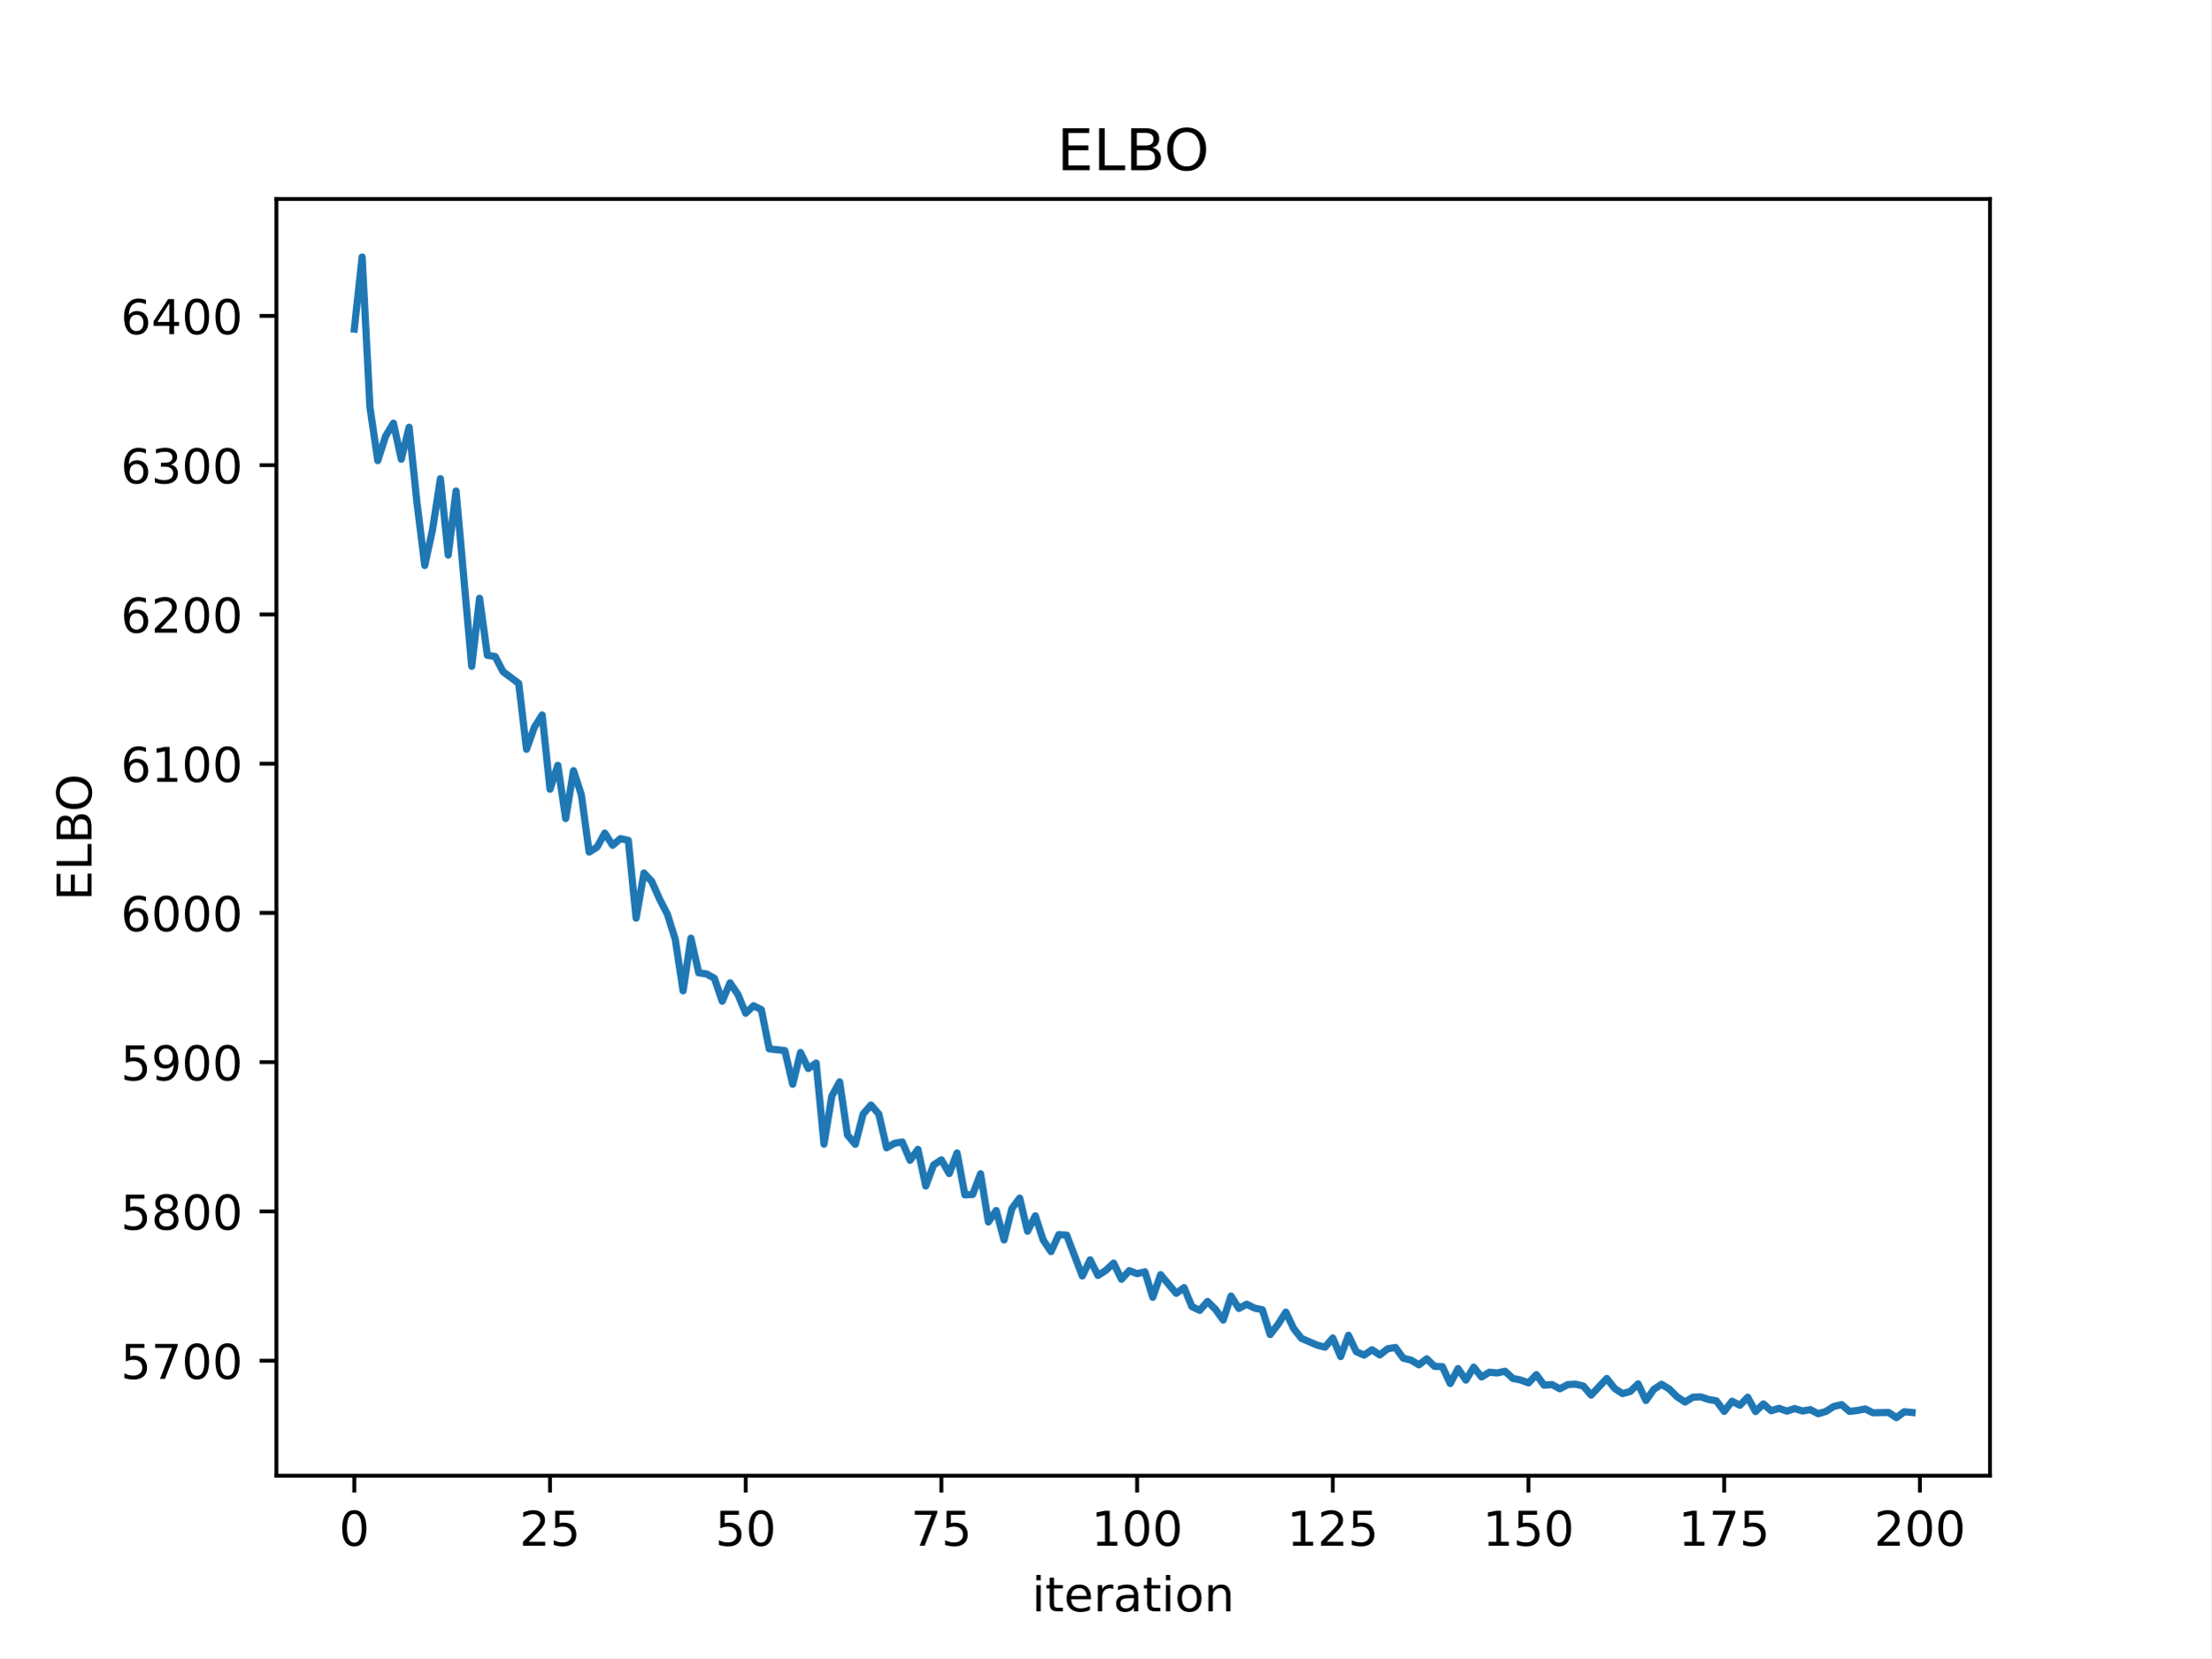
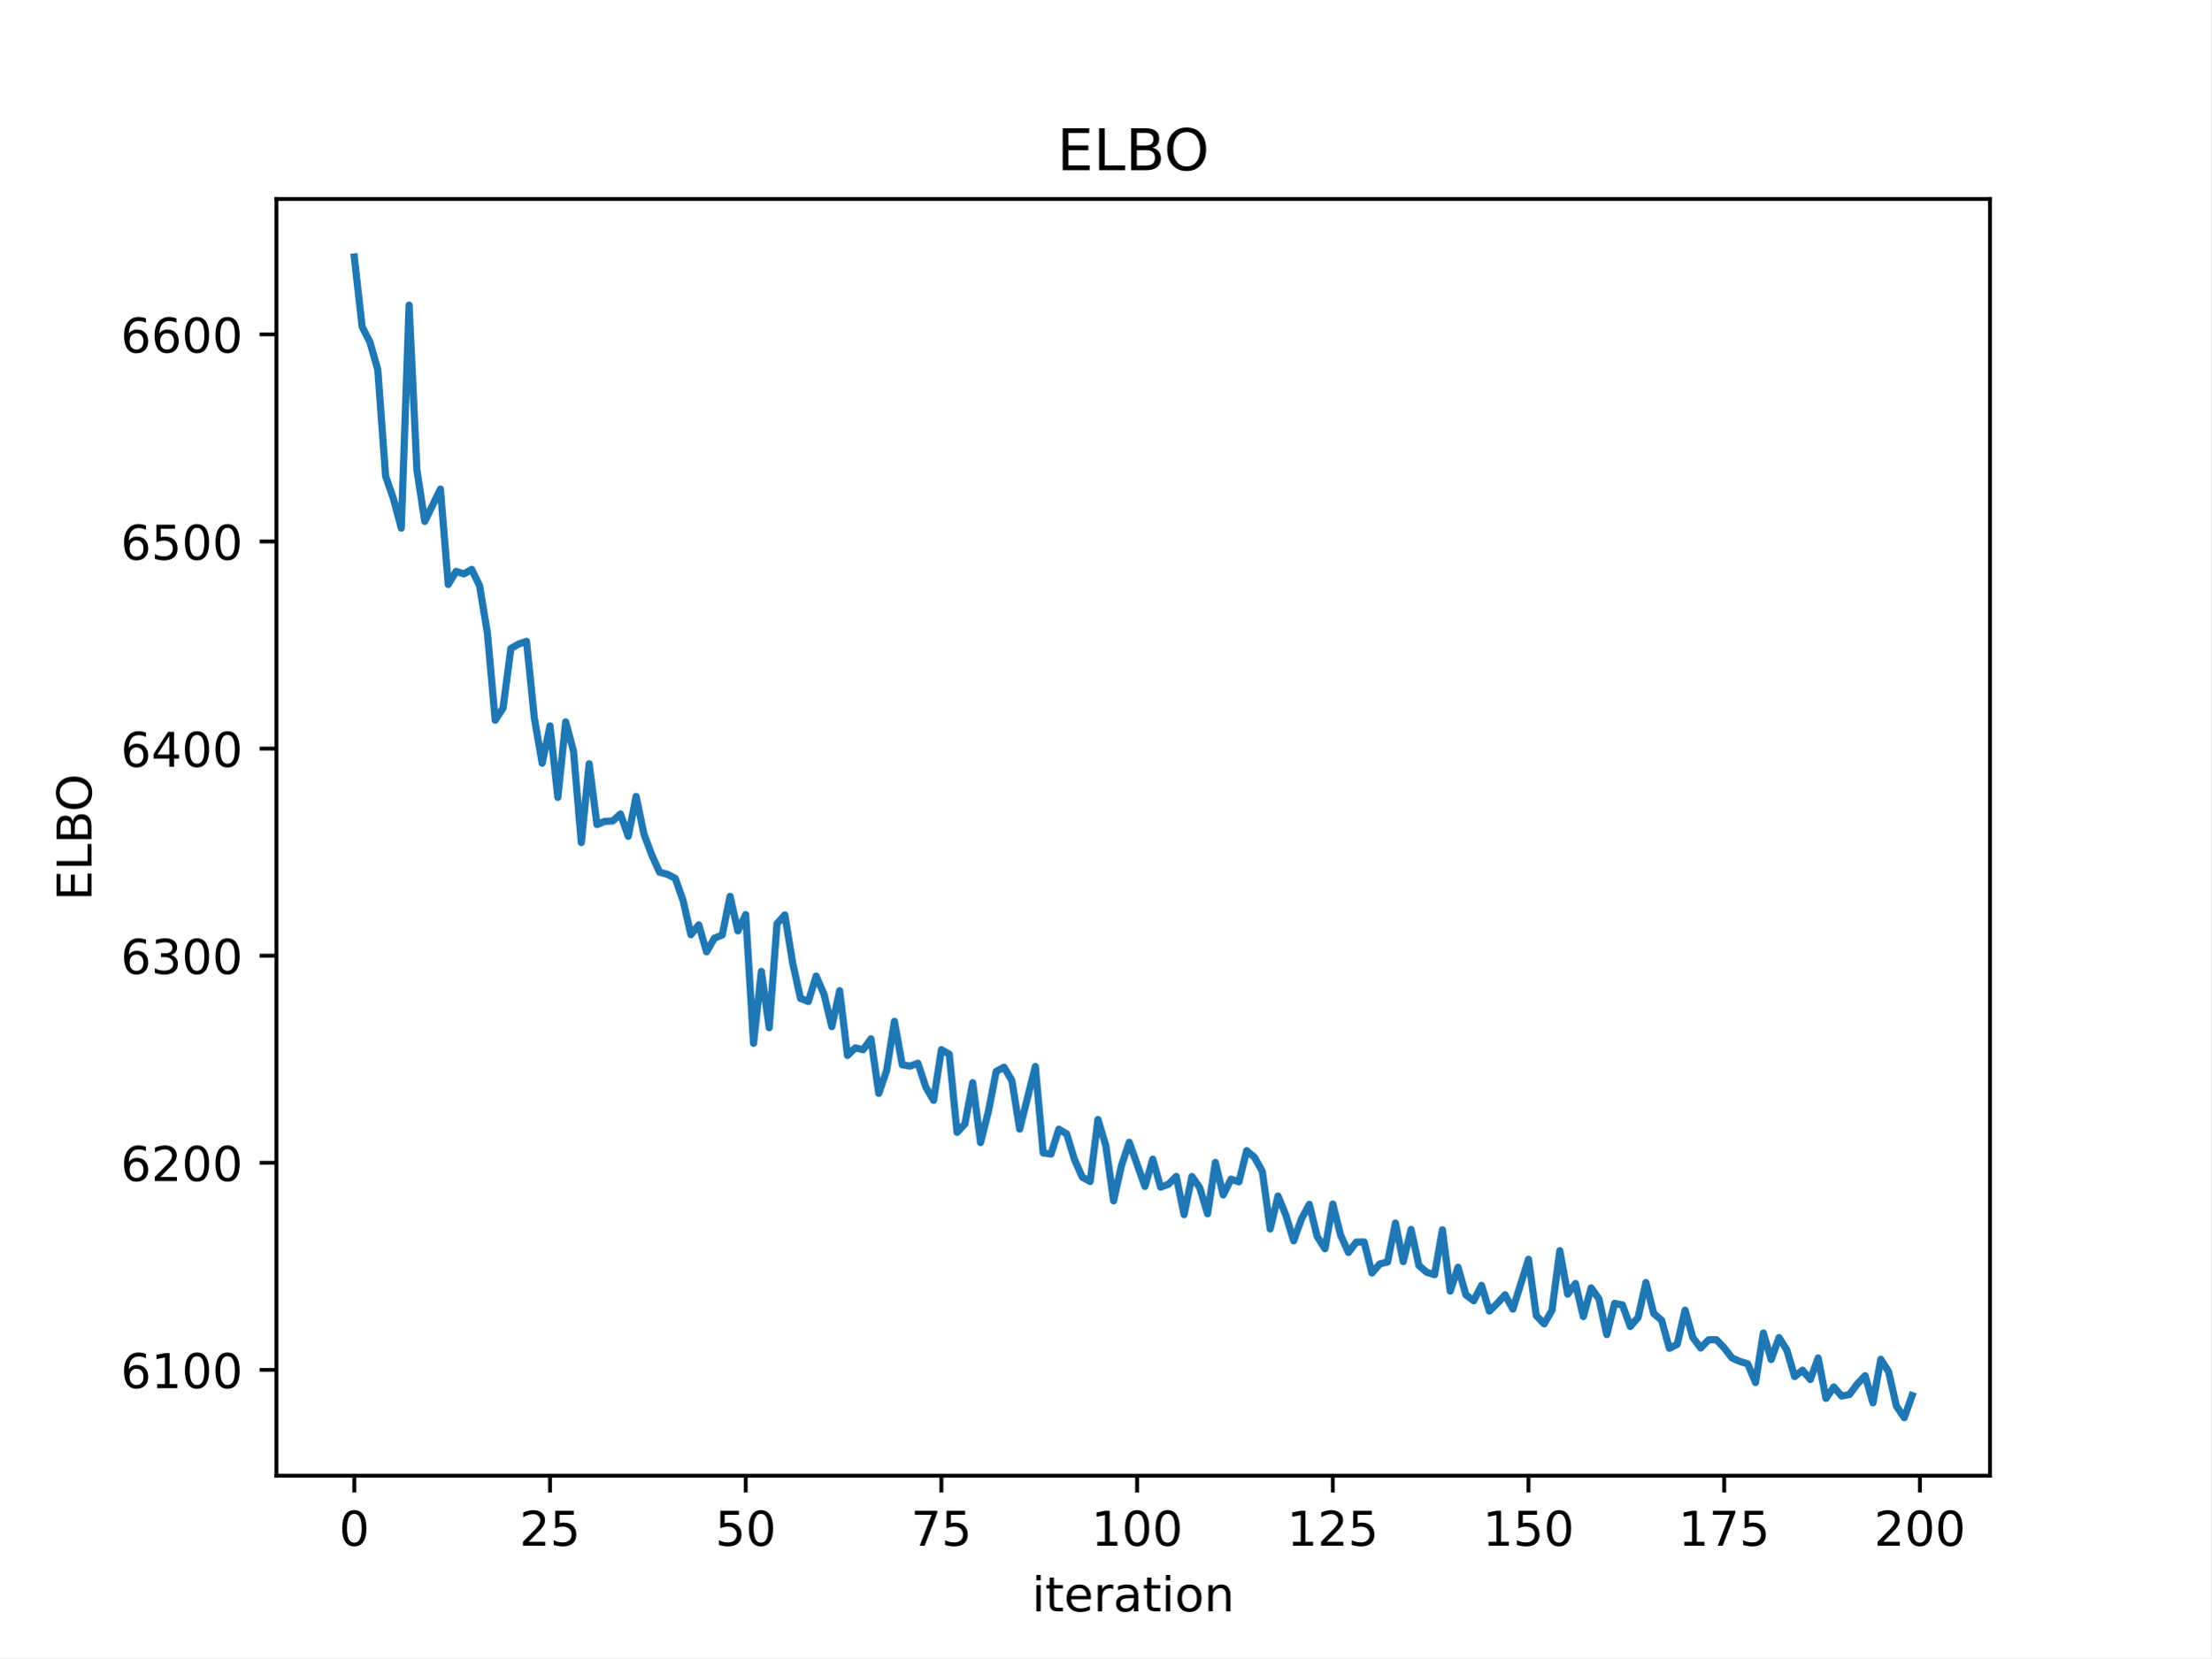
<svg xmlns="http://www.w3.org/2000/svg" xmlns:xlink="http://www.w3.org/1999/xlink" width="460.8pt" height="345.6pt" viewBox="0 0 460.8 345.6" version="1.1">
  <defs>
    <style type="text/css">*{stroke-linejoin: round; stroke-linecap: butt}</style>
  </defs>
  <g id="figure_1">
    <g id="patch_1">
      <path d="M 0 345.6  L 460.8 345.6  L 460.8 0  L 0 0  z " style="fill: #ffffff" />
    </g>
    <g id="axes_1">
      <g id="patch_2">
        <path d="M 57.6 307.584  L 414.72 307.584  L 414.72 41.472  L 57.6 41.472  z " style="fill: #ffffff" />
      </g>
      <g id="matplotlib.axis_1">
        <g id="xtick_1">
          <g id="line2d_1">
            <defs>
-               <path id="mc80c9a88ca" d="M 0 0  L 0 3.5  " style="stroke: #000000; stroke-width: 0.8" />
+               <path id="m0010bacbda" d="M 0 0  L 0 3.5  " style="stroke: #000000; stroke-width: 0.8" />
            </defs>
            <g>
-               <use xlink:href="#mc80c9a88ca" x="73.833" y="307.584" style="stroke: #000000; stroke-width: 0.8" />
+               <use xlink:href="#m0010bacbda" x="73.833" y="307.584" style="stroke: #000000; stroke-width: 0.8" />
            </g>
          </g>
          <g id="text_1">
            <g transform="translate(70.65148 322.1824) scale(0.1 -0.1)">
              <defs>
                <path id="DejaVuSans-30" d="M 2034 4250  Q 1547 4250 1301 3770  Q 1056 3291 1056 2328  Q 1056 1369 1301 889  Q 1547 409 2034 409  Q 2525 409 2770 889  Q 3016 1369 3016 2328  Q 3016 3291 2770 3770  Q 2525 4250 2034 4250  z M 2034 4750  Q 2819 4750 3233 4129  Q 3647 3509 3647 2328  Q 3647 1150 3233 529  Q 2819 -91 2034 -91  Q 1250 -91 836 529  Q 422 1150 422 2328  Q 422 3509 836 4129  Q 1250 4750 2034 4750  z " transform="scale(0.015625)" />
              </defs>
              <use xlink:href="#DejaVuSans-30" />
            </g>
          </g>
        </g>
        <g id="xtick_2">
          <g id="line2d_2">
            <g>
-               <use xlink:href="#mc80c9a88ca" x="114.618" y="307.584" style="stroke: #000000; stroke-width: 0.8" />
+               <use xlink:href="#m0010bacbda" x="114.618" y="307.584" style="stroke: #000000; stroke-width: 0.8" />
            </g>
          </g>
          <g id="text_2">
            <g transform="translate(108.256 322.1824) scale(0.1 -0.1)">
              <defs>
                <path id="DejaVuSans-32" d="M 1228 531  L 3431 531  L 3431 0  L 469 0  L 469 531  Q 828 903 1448 1529  Q 2069 2156 2228 2338  Q 2531 2678 2651 2914  Q 2772 3150 2772 3378  Q 2772 3750 2511 3984  Q 2250 4219 1831 4219  Q 1534 4219 1204 4116  Q 875 4013 500 3803  L 500 4441  Q 881 4594 1212 4672  Q 1544 4750 1819 4750  Q 2544 4750 2975 4387  Q 3406 4025 3406 3419  Q 3406 3131 3298 2873  Q 3191 2616 2906 2266  Q 2828 2175 2409 1742  Q 1991 1309 1228 531  z " transform="scale(0.015625)" />
                <path id="DejaVuSans-35" d="M 691 4666  L 3169 4666  L 3169 4134  L 1269 4134  L 1269 2991  Q 1406 3038 1543 3061  Q 1681 3084 1819 3084  Q 2600 3084 3056 2656  Q 3513 2228 3513 1497  Q 3513 744 3044 326  Q 2575 -91 1722 -91  Q 1428 -91 1123 -41  Q 819 9 494 109  L 494 744  Q 775 591 1075 516  Q 1375 441 1709 441  Q 2250 441 2565 725  Q 2881 1009 2881 1497  Q 2881 1984 2565 2268  Q 2250 2553 1709 2553  Q 1456 2553 1204 2497  Q 953 2441 691 2322  L 691 4666  z " transform="scale(0.015625)" />
              </defs>
              <use xlink:href="#DejaVuSans-32" />
              <use xlink:href="#DejaVuSans-35" transform="translate(63.62305 0)" />
            </g>
          </g>
        </g>
        <g id="xtick_3">
          <g id="line2d_3">
            <g>
-               <use xlink:href="#mc80c9a88ca" x="155.404" y="307.584" style="stroke: #000000; stroke-width: 0.8" />
+               <use xlink:href="#m0010bacbda" x="155.404" y="307.584" style="stroke: #000000; stroke-width: 0.8" />
            </g>
          </g>
          <g id="text_3">
            <g transform="translate(149.0417 322.1824) scale(0.1 -0.1)">
              <use xlink:href="#DejaVuSans-35" />
              <use xlink:href="#DejaVuSans-30" transform="translate(63.62305 0)" />
            </g>
          </g>
        </g>
        <g id="xtick_4">
          <g id="line2d_4">
            <g>
-               <use xlink:href="#mc80c9a88ca" x="196.19" y="307.584" style="stroke: #000000; stroke-width: 0.8" />
+               <use xlink:href="#m0010bacbda" x="196.19" y="307.584" style="stroke: #000000; stroke-width: 0.8" />
            </g>
          </g>
          <g id="text_4">
            <g transform="translate(189.8275 322.1824) scale(0.1 -0.1)">
              <defs>
                <path id="DejaVuSans-37" d="M 525 4666  L 3525 4666  L 3525 4397  L 1831 0  L 1172 0  L 2766 4134  L 525 4134  L 525 4666  z " transform="scale(0.015625)" />
              </defs>
              <use xlink:href="#DejaVuSans-37" />
              <use xlink:href="#DejaVuSans-35" transform="translate(63.62305 0)" />
            </g>
          </g>
        </g>
        <g id="xtick_5">
          <g id="line2d_5">
            <g>
-               <use xlink:href="#mc80c9a88ca" x="236.976" y="307.584" style="stroke: #000000; stroke-width: 0.8" />
+               <use xlink:href="#m0010bacbda" x="236.976" y="307.584" style="stroke: #000000; stroke-width: 0.8" />
            </g>
          </g>
          <g id="text_5">
            <g transform="translate(227.432 322.1824) scale(0.1 -0.1)">
              <defs>
                <path id="DejaVuSans-31" d="M 794 531  L 1825 531  L 1825 4091  L 703 3866  L 703 4441  L 1819 4666  L 2450 4666  L 2450 531  L 3481 531  L 3481 0  L 794 0  L 794 531  z " transform="scale(0.015625)" />
              </defs>
              <use xlink:href="#DejaVuSans-31" />
              <use xlink:href="#DejaVuSans-30" transform="translate(63.62305 0)" />
              <use xlink:href="#DejaVuSans-30" transform="translate(127.2461 0)" />
            </g>
          </g>
        </g>
        <g id="xtick_6">
          <g id="line2d_6">
            <g>
-               <use xlink:href="#mc80c9a88ca" x="277.761" y="307.584" style="stroke: #000000; stroke-width: 0.8" />
+               <use xlink:href="#m0010bacbda" x="277.761" y="307.584" style="stroke: #000000; stroke-width: 0.8" />
            </g>
          </g>
          <g id="text_6">
            <g transform="translate(268.2177 322.1824) scale(0.1 -0.1)">
              <use xlink:href="#DejaVuSans-31" />
              <use xlink:href="#DejaVuSans-32" transform="translate(63.62305 0)" />
              <use xlink:href="#DejaVuSans-35" transform="translate(127.2461 0)" />
            </g>
          </g>
        </g>
        <g id="xtick_7">
          <g id="line2d_7">
            <g>
-               <use xlink:href="#mc80c9a88ca" x="318.547" y="307.584" style="stroke: #000000; stroke-width: 0.8" />
+               <use xlink:href="#m0010bacbda" x="318.547" y="307.584" style="stroke: #000000; stroke-width: 0.8" />
            </g>
          </g>
          <g id="text_7">
            <g transform="translate(309.0035 322.1824) scale(0.1 -0.1)">
              <use xlink:href="#DejaVuSans-31" />
              <use xlink:href="#DejaVuSans-35" transform="translate(63.62305 0)" />
              <use xlink:href="#DejaVuSans-30" transform="translate(127.2461 0)" />
            </g>
          </g>
        </g>
        <g id="xtick_8">
          <g id="line2d_8">
            <g>
-               <use xlink:href="#mc80c9a88ca" x="359.333" y="307.584" style="stroke: #000000; stroke-width: 0.8" />
+               <use xlink:href="#m0010bacbda" x="359.333" y="307.584" style="stroke: #000000; stroke-width: 0.8" />
            </g>
          </g>
          <g id="text_8">
            <g transform="translate(349.7892 322.1824) scale(0.1 -0.1)">
              <use xlink:href="#DejaVuSans-31" />
              <use xlink:href="#DejaVuSans-37" transform="translate(63.62305 0)" />
              <use xlink:href="#DejaVuSans-35" transform="translate(127.2461 0)" />
            </g>
          </g>
        </g>
        <g id="xtick_9">
          <g id="line2d_9">
            <g>
-               <use xlink:href="#mc80c9a88ca" x="400.119" y="307.584" style="stroke: #000000; stroke-width: 0.8" />
+               <use xlink:href="#m0010bacbda" x="400.119" y="307.584" style="stroke: #000000; stroke-width: 0.8" />
            </g>
          </g>
          <g id="text_9">
            <g transform="translate(390.575 322.1824) scale(0.1 -0.1)">
              <use xlink:href="#DejaVuSans-32" />
              <use xlink:href="#DejaVuSans-30" transform="translate(63.62305 0)" />
              <use xlink:href="#DejaVuSans-30" transform="translate(127.2461 0)" />
            </g>
          </g>
        </g>
        <g id="text_10">
          <g transform="translate(215.0373 335.8606) scale(0.1 -0.1)">
            <defs>
              <path id="DejaVuSans-69" d="M 603 3500  L 1178 3500  L 1178 0  L 603 0  L 603 3500  z M 603 4863  L 1178 4863  L 1178 4134  L 603 4134  L 603 4863  z " transform="scale(0.015625)" />
              <path id="DejaVuSans-74" d="M 1172 4494  L 1172 3500  L 2356 3500  L 2356 3053  L 1172 3053  L 1172 1153  Q 1172 725 1289 603  Q 1406 481 1766 481  L 2356 481  L 2356 0  L 1766 0  Q 1100 0 847 248  Q 594 497 594 1153  L 594 3053  L 172 3053  L 172 3500  L 594 3500  L 594 4494  L 1172 4494  z " transform="scale(0.015625)" />
              <path id="DejaVuSans-65" d="M 3597 1894  L 3597 1613  L 953 1613  Q 991 1019 1311 708  Q 1631 397 2203 397  Q 2534 397 2845 478  Q 3156 559 3463 722  L 3463 178  Q 3153 47 2828 -22  Q 2503 -91 2169 -91  Q 1331 -91 842 396  Q 353 884 353 1716  Q 353 2575 817 3079  Q 1281 3584 2069 3584  Q 2775 3584 3186 3129  Q 3597 2675 3597 1894  z M 3022 2063  Q 3016 2534 2758 2815  Q 2500 3097 2075 3097  Q 1594 3097 1305 2825  Q 1016 2553 972 2059  L 3022 2063  z " transform="scale(0.015625)" />
              <path id="DejaVuSans-72" d="M 2631 2963  Q 2534 3019 2420 3045  Q 2306 3072 2169 3072  Q 1681 3072 1420 2755  Q 1159 2438 1159 1844  L 1159 0  L 581 0  L 581 3500  L 1159 3500  L 1159 2956  Q 1341 3275 1631 3429  Q 1922 3584 2338 3584  Q 2397 3584 2469 3576  Q 2541 3569 2628 3553  L 2631 2963  z " transform="scale(0.015625)" />
              <path id="DejaVuSans-61" d="M 2194 1759  Q 1497 1759 1228 1600  Q 959 1441 959 1056  Q 959 750 1161 570  Q 1363 391 1709 391  Q 2188 391 2477 730  Q 2766 1069 2766 1631  L 2766 1759  L 2194 1759  z M 3341 1997  L 3341 0  L 2766 0  L 2766 531  Q 2569 213 2275 61  Q 1981 -91 1556 -91  Q 1019 -91 701 211  Q 384 513 384 1019  Q 384 1609 779 1909  Q 1175 2209 1959 2209  L 2766 2209  L 2766 2266  Q 2766 2663 2505 2880  Q 2244 3097 1772 3097  Q 1472 3097 1187 3025  Q 903 2953 641 2809  L 641 3341  Q 956 3463 1253 3523  Q 1550 3584 1831 3584  Q 2591 3584 2966 3190  Q 3341 2797 3341 1997  z " transform="scale(0.015625)" />
              <path id="DejaVuSans-6f" d="M 1959 3097  Q 1497 3097 1228 2736  Q 959 2375 959 1747  Q 959 1119 1226 758  Q 1494 397 1959 397  Q 2419 397 2687 759  Q 2956 1122 2956 1747  Q 2956 2369 2687 2733  Q 2419 3097 1959 3097  z M 1959 3584  Q 2709 3584 3137 3096  Q 3566 2609 3566 1747  Q 3566 888 3137 398  Q 2709 -91 1959 -91  Q 1206 -91 779 398  Q 353 888 353 1747  Q 353 2609 779 3096  Q 1206 3584 1959 3584  z " transform="scale(0.015625)" />
              <path id="DejaVuSans-6e" d="M 3513 2113  L 3513 0  L 2938 0  L 2938 2094  Q 2938 2591 2744 2837  Q 2550 3084 2163 3084  Q 1697 3084 1428 2787  Q 1159 2491 1159 1978  L 1159 0  L 581 0  L 581 3500  L 1159 3500  L 1159 2956  Q 1366 3272 1645 3428  Q 1925 3584 2291 3584  Q 2894 3584 3203 3211  Q 3513 2838 3513 2113  z " transform="scale(0.015625)" />
            </defs>
            <use xlink:href="#DejaVuSans-69" />
            <use xlink:href="#DejaVuSans-74" transform="translate(27.7832 0)" />
            <use xlink:href="#DejaVuSans-65" transform="translate(66.99219 0)" />
            <use xlink:href="#DejaVuSans-72" transform="translate(128.5156 0)" />
            <use xlink:href="#DejaVuSans-61" transform="translate(169.6289 0)" />
            <use xlink:href="#DejaVuSans-74" transform="translate(230.9082 0)" />
            <use xlink:href="#DejaVuSans-69" transform="translate(270.1172 0)" />
            <use xlink:href="#DejaVuSans-6f" transform="translate(297.9004 0)" />
            <use xlink:href="#DejaVuSans-6e" transform="translate(359.082 0)" />
          </g>
        </g>
      </g>
      <g id="matplotlib.axis_2">
        <g id="ytick_1">
          <g id="line2d_10">
            <defs>
-               <path id="mabd2b54466" d="M 0 0  L -3.5 0  " style="stroke: #000000; stroke-width: 0.8" />
+               <path id="ma15e4bd146" d="M 0 0  L -3.5 0  " style="stroke: #000000; stroke-width: 0.8" />
            </defs>
            <g>
-               <use xlink:href="#mabd2b54466" x="57.6" y="283.608" style="stroke: #000000; stroke-width: 0.8" />
+               <use xlink:href="#ma15e4bd146" x="57.6" y="285.529" style="stroke: #000000; stroke-width: 0.8" />
            </g>
          </g>
          <g id="text_11">
-             <g transform="translate(25.15 287.4069) scale(0.1 -0.1)">
-               <use xlink:href="#DejaVuSans-35" />
-               <use xlink:href="#DejaVuSans-37" transform="translate(63.62305 0)" />
+             <g transform="translate(25.15 289.3285) scale(0.1 -0.1)">
+               <defs>
+                 <path id="DejaVuSans-36" d="M 2113 2584  Q 1688 2584 1439 2293  Q 1191 2003 1191 1497  Q 1191 994 1439 701  Q 1688 409 2113 409  Q 2538 409 2786 701  Q 3034 994 3034 1497  Q 3034 2003 2786 2293  Q 2538 2584 2113 2584  z M 3366 4563  L 3366 3988  Q 3128 4100 2886 4159  Q 2644 4219 2406 4219  Q 1781 4219 1451 3797  Q 1122 3375 1075 2522  Q 1259 2794 1537 2939  Q 1816 3084 2150 3084  Q 2853 3084 3261 2657  Q 3669 2231 3669 1497  Q 3669 778 3244 343  Q 2819 -91 2113 -91  Q 1303 -91 875 529  Q 447 1150 447 2328  Q 447 3434 972 4092  Q 1497 4750 2381 4750  Q 2619 4750 2861 4703  Q 3103 4656 3366 4563  z " transform="scale(0.015625)" />
+               </defs>
+               <use xlink:href="#DejaVuSans-36" />
+               <use xlink:href="#DejaVuSans-31" transform="translate(63.62305 0)" />
              <use xlink:href="#DejaVuSans-30" transform="translate(127.2461 0)" />
              <use xlink:href="#DejaVuSans-30" transform="translate(190.8691 0)" />
            </g>
          </g>
        </g>
        <g id="ytick_2">
          <g id="line2d_11">
            <g>
-               <use xlink:href="#mabd2b54466" x="57.6" y="252.498" style="stroke: #000000; stroke-width: 0.8" />
+               <use xlink:href="#ma15e4bd146" x="57.6" y="242.361" style="stroke: #000000; stroke-width: 0.8" />
            </g>
          </g>
          <g id="text_12">
-             <g transform="translate(25.15 256.2973) scale(0.1 -0.1)">
-               <defs>
-                 <path id="DejaVuSans-38" d="M 2034 2216  Q 1584 2216 1326 1975  Q 1069 1734 1069 1313  Q 1069 891 1326 650  Q 1584 409 2034 409  Q 2484 409 2743 651  Q 3003 894 3003 1313  Q 3003 1734 2745 1975  Q 2488 2216 2034 2216  z M 1403 2484  Q 997 2584 770 2862  Q 544 3141 544 3541  Q 544 4100 942 4425  Q 1341 4750 2034 4750  Q 2731 4750 3128 4425  Q 3525 4100 3525 3541  Q 3525 3141 3298 2862  Q 3072 2584 2669 2484  Q 3125 2378 3379 2068  Q 3634 1759 3634 1313  Q 3634 634 3220 271  Q 2806 -91 2034 -91  Q 1263 -91 848 271  Q 434 634 434 1313  Q 434 1759 690 2068  Q 947 2378 1403 2484  z M 1172 3481  Q 1172 3119 1398 2916  Q 1625 2713 2034 2713  Q 2441 2713 2670 2916  Q 2900 3119 2900 3481  Q 2900 3844 2670 4047  Q 2441 4250 2034 4250  Q 1625 4250 1398 4047  Q 1172 3844 1172 3481  z " transform="scale(0.015625)" />
-               </defs>
-               <use xlink:href="#DejaVuSans-35" />
-               <use xlink:href="#DejaVuSans-38" transform="translate(63.62305 0)" />
+             <g transform="translate(25.15 246.1601) scale(0.1 -0.1)">
+               <use xlink:href="#DejaVuSans-36" />
+               <use xlink:href="#DejaVuSans-32" transform="translate(63.62305 0)" />
              <use xlink:href="#DejaVuSans-30" transform="translate(127.2461 0)" />
              <use xlink:href="#DejaVuSans-30" transform="translate(190.8691 0)" />
            </g>
          </g>
        </g>
        <g id="ytick_3">
          <g id="line2d_12">
            <g>
-               <use xlink:href="#mabd2b54466" x="57.6" y="221.388" style="stroke: #000000; stroke-width: 0.8" />
+               <use xlink:href="#ma15e4bd146" x="57.6" y="199.192" style="stroke: #000000; stroke-width: 0.8" />
            </g>
          </g>
          <g id="text_13">
-             <g transform="translate(25.15 225.1876) scale(0.1 -0.1)">
-               <defs>
-                 <path id="DejaVuSans-39" d="M 703 97  L 703 672  Q 941 559 1184 500  Q 1428 441 1663 441  Q 2288 441 2617 861  Q 2947 1281 2994 2138  Q 2813 1869 2534 1725  Q 2256 1581 1919 1581  Q 1219 1581 811 2004  Q 403 2428 403 3163  Q 403 3881 828 4315  Q 1253 4750 1959 4750  Q 2769 4750 3195 4129  Q 3622 3509 3622 2328  Q 3622 1225 3098 567  Q 2575 -91 1691 -91  Q 1453 -91 1209 -44  Q 966 3 703 97  z M 1959 2075  Q 2384 2075 2632 2365  Q 2881 2656 2881 3163  Q 2881 3666 2632 3958  Q 2384 4250 1959 4250  Q 1534 4250 1286 3958  Q 1038 3666 1038 3163  Q 1038 2656 1286 2365  Q 1534 2075 1959 2075  z " transform="scale(0.015625)" />
-               </defs>
-               <use xlink:href="#DejaVuSans-35" />
-               <use xlink:href="#DejaVuSans-39" transform="translate(63.62305 0)" />
+             <g transform="translate(25.15 202.9916) scale(0.1 -0.1)">
+               <defs>
+                 <path id="DejaVuSans-33" d="M 2597 2516  Q 3050 2419 3304 2112  Q 3559 1806 3559 1356  Q 3559 666 3084 287  Q 2609 -91 1734 -91  Q 1441 -91 1130 -33  Q 819 25 488 141  L 488 750  Q 750 597 1062 519  Q 1375 441 1716 441  Q 2309 441 2620 675  Q 2931 909 2931 1356  Q 2931 1769 2642 2001  Q 2353 2234 1838 2234  L 1294 2234  L 1294 2753  L 1863 2753  Q 2328 2753 2575 2939  Q 2822 3125 2822 3475  Q 2822 3834 2567 4026  Q 2313 4219 1838 4219  Q 1578 4219 1281 4162  Q 984 4106 628 3988  L 628 4550  Q 988 4650 1302 4700  Q 1616 4750 1894 4750  Q 2613 4750 3031 4423  Q 3450 4097 3450 3541  Q 3450 3153 3228 2886  Q 3006 2619 2597 2516  z " transform="scale(0.015625)" />
+               </defs>
+               <use xlink:href="#DejaVuSans-36" />
+               <use xlink:href="#DejaVuSans-33" transform="translate(63.62305 0)" />
              <use xlink:href="#DejaVuSans-30" transform="translate(127.2461 0)" />
              <use xlink:href="#DejaVuSans-30" transform="translate(190.8691 0)" />
            </g>
          </g>
        </g>
        <g id="ytick_4">
          <g id="line2d_13">
            <g>
-               <use xlink:href="#mabd2b54466" x="57.6" y="190.279" style="stroke: #000000; stroke-width: 0.8" />
+               <use xlink:href="#ma15e4bd146" x="57.6" y="156.024" style="stroke: #000000; stroke-width: 0.8" />
            </g>
          </g>
          <g id="text_14">
-             <g transform="translate(25.15 194.0779) scale(0.1 -0.1)">
-               <defs>
-                 <path id="DejaVuSans-36" d="M 2113 2584  Q 1688 2584 1439 2293  Q 1191 2003 1191 1497  Q 1191 994 1439 701  Q 1688 409 2113 409  Q 2538 409 2786 701  Q 3034 994 3034 1497  Q 3034 2003 2786 2293  Q 2538 2584 2113 2584  z M 3366 4563  L 3366 3988  Q 3128 4100 2886 4159  Q 2644 4219 2406 4219  Q 1781 4219 1451 3797  Q 1122 3375 1075 2522  Q 1259 2794 1537 2939  Q 1816 3084 2150 3084  Q 2853 3084 3261 2657  Q 3669 2231 3669 1497  Q 3669 778 3244 343  Q 2819 -91 2113 -91  Q 1303 -91 875 529  Q 447 1150 447 2328  Q 447 3434 972 4092  Q 1497 4750 2381 4750  Q 2619 4750 2861 4703  Q 3103 4656 3366 4563  z " transform="scale(0.015625)" />
-               </defs>
-               <use xlink:href="#DejaVuSans-36" />
-               <use xlink:href="#DejaVuSans-30" transform="translate(63.62305 0)" />
+             <g transform="translate(25.15 159.8232) scale(0.1 -0.1)">
+               <defs>
+                 <path id="DejaVuSans-34" d="M 2419 4116  L 825 1625  L 2419 1625  L 2419 4116  z M 2253 4666  L 3047 4666  L 3047 1625  L 3713 1625  L 3713 1100  L 3047 1100  L 3047 0  L 2419 0  L 2419 1100  L 313 1100  L 313 1709  L 2253 4666  z " transform="scale(0.015625)" />
+               </defs>
+               <use xlink:href="#DejaVuSans-36" />
+               <use xlink:href="#DejaVuSans-34" transform="translate(63.62305 0)" />
              <use xlink:href="#DejaVuSans-30" transform="translate(127.2461 0)" />
              <use xlink:href="#DejaVuSans-30" transform="translate(190.8691 0)" />
            </g>
          </g>
        </g>
        <g id="ytick_5">
          <g id="line2d_14">
            <g>
-               <use xlink:href="#mabd2b54466" x="57.6" y="159.169" style="stroke: #000000; stroke-width: 0.8" />
+               <use xlink:href="#ma15e4bd146" x="57.6" y="112.855" style="stroke: #000000; stroke-width: 0.8" />
            </g>
          </g>
          <g id="text_15">
-             <g transform="translate(25.15 162.9683) scale(0.1 -0.1)">
-               <use xlink:href="#DejaVuSans-36" />
-               <use xlink:href="#DejaVuSans-31" transform="translate(63.62305 0)" />
+             <g transform="translate(25.15 116.6547) scale(0.1 -0.1)">
+               <use xlink:href="#DejaVuSans-36" />
+               <use xlink:href="#DejaVuSans-35" transform="translate(63.62305 0)" />
              <use xlink:href="#DejaVuSans-30" transform="translate(127.2461 0)" />
              <use xlink:href="#DejaVuSans-30" transform="translate(190.8691 0)" />
            </g>
          </g>
        </g>
        <g id="ytick_6">
          <g id="line2d_15">
            <g>
-               <use xlink:href="#mabd2b54466" x="57.6" y="128.059" style="stroke: #000000; stroke-width: 0.8" />
+               <use xlink:href="#ma15e4bd146" x="57.6" y="69.687" style="stroke: #000000; stroke-width: 0.8" />
            </g>
          </g>
          <g id="text_16">
-             <g transform="translate(25.15 131.8586) scale(0.1 -0.1)">
-               <use xlink:href="#DejaVuSans-36" />
-               <use xlink:href="#DejaVuSans-32" transform="translate(63.62305 0)" />
-               <use xlink:href="#DejaVuSans-30" transform="translate(127.2461 0)" />
-               <use xlink:href="#DejaVuSans-30" transform="translate(190.8691 0)" />
-             </g>
-           </g>
-         </g>
-         <g id="ytick_7">
-           <g id="line2d_16">
-             <g>
-               <use xlink:href="#mabd2b54466" x="57.6" y="96.95" style="stroke: #000000; stroke-width: 0.8" />
-             </g>
-           </g>
-           <g id="text_17">
-             <g transform="translate(25.15 100.7489) scale(0.1 -0.1)">
-               <defs>
-                 <path id="DejaVuSans-33" d="M 2597 2516  Q 3050 2419 3304 2112  Q 3559 1806 3559 1356  Q 3559 666 3084 287  Q 2609 -91 1734 -91  Q 1441 -91 1130 -33  Q 819 25 488 141  L 488 750  Q 750 597 1062 519  Q 1375 441 1716 441  Q 2309 441 2620 675  Q 2931 909 2931 1356  Q 2931 1769 2642 2001  Q 2353 2234 1838 2234  L 1294 2234  L 1294 2753  L 1863 2753  Q 2328 2753 2575 2939  Q 2822 3125 2822 3475  Q 2822 3834 2567 4026  Q 2313 4219 1838 4219  Q 1578 4219 1281 4162  Q 984 4106 628 3988  L 628 4550  Q 988 4650 1302 4700  Q 1616 4750 1894 4750  Q 2613 4750 3031 4423  Q 3450 4097 3450 3541  Q 3450 3153 3228 2886  Q 3006 2619 2597 2516  z " transform="scale(0.015625)" />
-               </defs>
-               <use xlink:href="#DejaVuSans-36" />
-               <use xlink:href="#DejaVuSans-33" transform="translate(63.62305 0)" />
-               <use xlink:href="#DejaVuSans-30" transform="translate(127.2461 0)" />
-               <use xlink:href="#DejaVuSans-30" transform="translate(190.8691 0)" />
-             </g>
-           </g>
-         </g>
-         <g id="ytick_8">
-           <g id="line2d_17">
-             <g>
-               <use xlink:href="#mabd2b54466" x="57.6" y="65.84" style="stroke: #000000; stroke-width: 0.8" />
-             </g>
-           </g>
-           <g id="text_18">
-             <g transform="translate(25.15 69.63928) scale(0.1 -0.1)">
-               <defs>
-                 <path id="DejaVuSans-34" d="M 2419 4116  L 825 1625  L 2419 1625  L 2419 4116  z M 2253 4666  L 3047 4666  L 3047 1625  L 3713 1625  L 3713 1100  L 3047 1100  L 3047 0  L 2419 0  L 2419 1100  L 313 1100  L 313 1709  L 2253 4666  z " transform="scale(0.015625)" />
-               </defs>
-               <use xlink:href="#DejaVuSans-36" />
-               <use xlink:href="#DejaVuSans-34" transform="translate(63.62305 0)" />
-               <use xlink:href="#DejaVuSans-30" transform="translate(127.2461 0)" />
-               <use xlink:href="#DejaVuSans-30" transform="translate(190.8691 0)" />
-             </g>
-           </g>
-         </g>
-         <g id="text_19">
+             <g transform="translate(25.15 73.48625) scale(0.1 -0.1)">
+               <use xlink:href="#DejaVuSans-36" />
+               <use xlink:href="#DejaVuSans-36" transform="translate(63.62305 0)" />
+               <use xlink:href="#DejaVuSans-30" transform="translate(127.2461 0)" />
+               <use xlink:href="#DejaVuSans-30" transform="translate(190.8691 0)" />
+             </g>
+           </g>
+         </g>
+         <g id="text_17">
          <g transform="translate(19.07031 187.7522) rotate(-90) scale(0.1 -0.1)">
            <defs>
              <path id="DejaVuSans-45" d="M 628 4666  L 3578 4666  L 3578 4134  L 1259 4134  L 1259 2753  L 3481 2753  L 3481 2222  L 1259 2222  L 1259 531  L 3634 531  L 3634 0  L 628 0  L 628 4666  z " transform="scale(0.015625)" />
              <path id="DejaVuSans-4c" d="M 628 4666  L 1259 4666  L 1259 531  L 3531 531  L 3531 0  L 628 0  L 628 4666  z " transform="scale(0.015625)" />
              <path id="DejaVuSans-42" d="M 1259 2228  L 1259 519  L 2272 519  Q 2781 519 3026 730  Q 3272 941 3272 1375  Q 3272 1813 3026 2020  Q 2781 2228 2272 2228  L 1259 2228  z M 1259 4147  L 1259 2741  L 2194 2741  Q 2656 2741 2882 2914  Q 3109 3088 3109 3444  Q 3109 3797 2882 3972  Q 2656 4147 2194 4147  L 1259 4147  z M 628 4666  L 2241 4666  Q 2963 4666 3353 4366  Q 3744 4066 3744 3513  Q 3744 3084 3544 2831  Q 3344 2578 2956 2516  Q 3422 2416 3680 2098  Q 3938 1781 3938 1306  Q 3938 681 3513 340  Q 3088 0 2303 0  L 628 0  L 628 4666  z " transform="scale(0.015625)" />
              <path id="DejaVuSans-4f" d="M 2522 4238  Q 1834 4238 1429 3725  Q 1025 3213 1025 2328  Q 1025 1447 1429 934  Q 1834 422 2522 422  Q 3209 422 3611 934  Q 4013 1447 4013 2328  Q 4013 3213 3611 3725  Q 3209 4238 2522 4238  z M 2522 4750  Q 3503 4750 4090 4092  Q 4678 3434 4678 2328  Q 4678 1225 4090 567  Q 3503 -91 2522 -91  Q 1538 -91 948 565  Q 359 1222 359 2328  Q 359 3434 948 4092  Q 1538 4750 2522 4750  z " transform="scale(0.015625)" />
            </defs>
            <use xlink:href="#DejaVuSans-45" />
            <use xlink:href="#DejaVuSans-4c" transform="translate(63.18359 0)" />
            <use xlink:href="#DejaVuSans-42" transform="translate(118.8965 0)" />
            <use xlink:href="#DejaVuSans-4f" transform="translate(185.75 0)" />
          </g>
        </g>
      </g>
-       <g id="line2d_18">
-         <path d="M 73.833 68.587  L 75.464 53.568  L 77.096 84.912  L 78.727 95.999  L 80.358 90.911  L 81.99 88.204  L 83.621 95.709  L 85.253 89.052  L 86.884 104.702  L 88.516 117.862  L 90.147 110.336  L 91.778 99.771  L 93.41 115.69  L 95.041 102.339  L 98.304 138.885  L 99.936 124.699  L 101.567 136.582  L 103.198 136.843  L 104.83 139.996  L 108.093 142.425  L 109.724 156.172  L 111.356 151.585  L 112.987 149.011  L 114.618 164.495  L 116.25 159.508  L 117.881 170.618  L 119.513 160.636  L 121.144 165.629  L 122.776 177.599  L 124.407 176.588  L 126.038 173.643  L 127.67 176.187  L 129.301 174.792  L 130.933 175.149  L 132.564 191.369  L 134.196 181.957  L 135.827 183.731  L 137.458 187.395  L 139.09 190.576  L 140.721 195.79  L 142.353 206.521  L 143.984 195.555  L 145.616 202.773  L 147.247 202.995  L 148.879 203.911  L 150.51 208.68  L 152.141 204.851  L 153.773 207.257  L 155.404 211.193  L 157.036 209.63  L 158.667 210.448  L 160.299 218.616  L 163.561 218.98  L 165.193 226  L 166.824 219.376  L 168.456 222.719  L 170.087 221.573  L 171.719 238.478  L 173.35 228.459  L 174.981 225.494  L 176.613 236.566  L 178.244 238.51  L 179.876 232.199  L 181.507 230.314  L 183.139 232.196  L 184.77 239.246  L 186.401 238.308  L 188.033 238.018  L 189.664 241.841  L 191.296 239.559  L 192.927 247.206  L 194.559 242.816  L 196.19 241.747  L 197.821 244.608  L 199.453 240.314  L 201.084 249.054  L 202.716 248.956  L 204.347 244.644  L 205.979 254.702  L 207.61 252.304  L 209.241 258.45  L 210.873 251.911  L 212.504 249.732  L 214.136 256.636  L 215.767 253.412  L 217.399 258.453  L 219.03 260.879  L 220.661 257.339  L 222.293 257.436  L 225.556 265.961  L 227.187 262.587  L 228.819 265.845  L 230.45 264.802  L 232.081 263.263  L 233.713 266.639  L 235.344 264.844  L 236.976 265.472  L 238.607 265.084  L 240.239 270.393  L 241.87 265.683  L 245.133 269.575  L 246.764 268.381  L 248.396 272.336  L 250.027 273.119  L 251.659 271.269  L 253.29 272.886  L 254.921 275.141  L 256.553 270.13  L 258.184 272.728  L 259.816 271.835  L 261.447 272.658  L 263.079 272.99  L 264.71 278.167  L 266.341 276.043  L 267.973 273.485  L 269.604 276.914  L 271.236 278.964  L 274.499 280.369  L 276.13 280.798  L 277.761 278.885  L 279.393 282.753  L 281.024 278.317  L 282.656 281.737  L 284.287 282.456  L 285.919 281.327  L 287.55 282.422  L 289.181 281.134  L 290.813 280.85  L 292.444 283.092  L 294.076 283.502  L 295.707 284.474  L 297.339 283.225  L 298.97 284.802  L 300.601 284.854  L 302.233 288.375  L 303.864 285.26  L 305.496 287.659  L 307.127 284.966  L 308.759 287.007  L 310.39 286.013  L 312.021 286.168  L 313.653 285.811  L 315.284 287.311  L 316.916 287.64  L 318.547 288.241  L 320.179 286.525  L 321.81 288.728  L 323.441 288.583  L 325.073 289.473  L 326.704 288.599  L 328.336 288.505  L 329.967 288.886  L 331.599 290.79  L 334.862 287.315  L 336.493 289.393  L 338.124 290.472  L 339.756 290.026  L 341.387 288.441  L 343.019 291.911  L 344.65 289.594  L 346.282 288.524  L 347.913 289.544  L 349.544 291.165  L 351.176 292.226  L 352.807 291.22  L 354.439 291.151  L 356.07 291.702  L 357.702 291.977  L 359.333 294.175  L 360.964 292.059  L 362.596 292.912  L 364.227 291.229  L 365.859 294.214  L 367.49 292.623  L 369.122 294.047  L 370.753 293.538  L 372.384 294.128  L 374.016 293.587  L 375.647 294.099  L 377.279 293.816  L 378.91 294.673  L 380.542 294.181  L 382.173 293.149  L 383.804 292.768  L 385.436 294.181  L 387.067 293.991  L 388.699 293.662  L 390.33 294.469  L 393.593 294.406  L 395.224 295.488  L 396.856 294.259  L 398.487 294.413  L 398.487 294.413  " clip-path="url(#p2ae47aeca3)" style="fill: none; stroke: #1f77b4; stroke-width: 1.5; stroke-linecap: square" />
+       <g id="line2d_16">
+         <path d="M 73.833 53.568  L 75.464 68.108  L 77.096 71.325  L 78.727 77.069  L 80.358 99.244  L 81.99 103.952  L 83.621 110.074  L 85.253 63.6  L 86.884 97.979  L 88.516 108.68  L 91.778 101.944  L 93.41 121.812  L 95.041 119.096  L 96.673 119.614  L 98.304 118.68  L 99.936 122.079  L 101.567 131.906  L 103.198 150.117  L 104.83 147.6  L 106.461 135.162  L 108.093 134.234  L 109.724 133.677  L 111.356 149.686  L 112.987 159.077  L 114.618 151.304  L 116.25 166.204  L 117.881 150.459  L 119.513 156.55  L 121.144 175.62  L 122.776 159.203  L 124.407 171.866  L 126.038 171.192  L 127.67 171.122  L 129.301 169.665  L 130.933 174.305  L 132.564 166.005  L 134.196 173.843  L 135.827 178.196  L 137.458 181.798  L 139.09 182.23  L 140.721 183.071  L 142.353 187.694  L 143.984 194.818  L 145.616 192.761  L 147.247 198.394  L 148.879 195.557  L 150.51 194.875  L 152.141 186.836  L 153.773 194.026  L 155.404 190.637  L 157.036 217.461  L 158.667 202.48  L 160.299 214.209  L 161.93 192.517  L 163.561 190.699  L 165.193 200.741  L 166.824 208.098  L 168.456 208.743  L 170.087 203.444  L 171.719 207.219  L 173.35 213.981  L 174.981 206.491  L 176.613 219.992  L 178.244 218.411  L 179.876 218.792  L 181.507 216.523  L 183.139 227.906  L 184.77 223.128  L 186.401 212.883  L 188.033 221.945  L 189.664 222.218  L 191.296 221.607  L 192.927 226.55  L 194.559 229.352  L 196.19 218.794  L 197.821 219.716  L 199.453 236.025  L 201.084 234.258  L 202.716 225.668  L 204.347 238.148  L 205.979 231.671  L 207.61 223.323  L 209.241 222.443  L 210.873 225.197  L 212.504 235.343  L 215.767 222.294  L 217.399 240.31  L 219.03 240.543  L 220.661 235.353  L 222.293 236.335  L 223.924 241.691  L 225.556 245.347  L 227.187 246.264  L 228.819 233.347  L 230.45 238.771  L 232.081 250.295  L 233.713 242.945  L 235.344 238.077  L 238.607 247.296  L 240.239 241.61  L 241.87 247.445  L 243.501 246.845  L 245.133 245.208  L 246.764 253.172  L 248.396 245.224  L 250.027 247.531  L 251.659 253  L 253.29 242.285  L 254.921 249.072  L 256.553 245.765  L 258.184 246.338  L 259.816 239.845  L 261.447 241.237  L 263.079 244.178  L 264.71 256.143  L 266.341 249.289  L 267.973 253.262  L 269.604 258.626  L 271.236 254.053  L 272.867 251.034  L 274.499 257.713  L 276.13 260.281  L 277.761 250.964  L 279.393 257.436  L 281.024 261.066  L 282.656 258.889  L 284.287 258.866  L 285.919 265.341  L 287.55 263.44  L 289.181 263.034  L 290.813 254.931  L 292.444 262.967  L 294.076 256.265  L 295.707 263.769  L 297.339 265.188  L 298.97 265.693  L 300.601 256.336  L 302.233 269.114  L 303.864 264.134  L 305.496 269.881  L 307.127 271.124  L 308.759 267.909  L 310.39 273.27  L 312.021 271.689  L 313.653 269.882  L 315.284 272.859  L 318.547 262.476  L 320.179 274.233  L 321.81 275.939  L 323.441 273.088  L 325.073 260.682  L 326.704 269.736  L 328.336 267.523  L 329.967 274.404  L 331.599 268.445  L 333.23 270.737  L 334.862 278.179  L 336.493 271.674  L 338.124 271.997  L 339.756 276.48  L 341.387 274.606  L 343.019 267.317  L 344.65 273.785  L 346.282 275.186  L 347.913 281.032  L 349.544 280.194  L 351.176 273.087  L 352.807 278.804  L 354.439 280.963  L 356.07 279.257  L 357.702 279.237  L 359.333 280.948  L 360.964 283.044  L 362.596 283.765  L 364.227 284.274  L 365.859 288.157  L 367.49 277.84  L 369.122 283.362  L 370.753 278.794  L 372.384 281.395  L 374.016 286.926  L 375.647 285.589  L 377.279 287.531  L 378.91 283.048  L 380.542 291.471  L 382.173 289.086  L 383.804 290.983  L 385.436 290.656  L 387.067 288.466  L 388.699 286.741  L 390.33 292.396  L 391.962 283.319  L 393.593 285.904  L 395.224 293.088  L 396.856 295.488  L 398.487 290.885  L 398.487 290.885  " clip-path="url(#pb3f707dfe8)" style="fill: none; stroke: #1f77b4; stroke-width: 1.5; stroke-linecap: square" />
      </g>
      <g id="patch_3">
        <path d="M 57.6 307.584  L 57.6 41.472  " style="fill: none; stroke: #000000; stroke-width: 0.8; stroke-linejoin: miter; stroke-linecap: square" />
      </g>
      <g id="patch_4">
        <path d="M 414.72 307.584  L 414.72 41.472  " style="fill: none; stroke: #000000; stroke-width: 0.8; stroke-linejoin: miter; stroke-linecap: square" />
      </g>
      <g id="patch_5">
        <path d="M 57.6 307.584  L 414.72 307.584  " style="fill: none; stroke: #000000; stroke-width: 0.8; stroke-linejoin: miter; stroke-linecap: square" />
      </g>
      <g id="patch_6">
        <path d="M 57.6 41.472  L 414.72 41.472  " style="fill: none; stroke: #000000; stroke-width: 0.8; stroke-linejoin: miter; stroke-linecap: square" />
      </g>
-       <g id="text_20">
+       <g id="text_18">
        <g transform="translate(220.2909 35.472) scale(0.12 -0.12)">
          <use xlink:href="#DejaVuSans-45" />
          <use xlink:href="#DejaVuSans-4c" transform="translate(63.18359 0)" />
          <use xlink:href="#DejaVuSans-42" transform="translate(118.8965 0)" />
          <use xlink:href="#DejaVuSans-4f" transform="translate(185.75 0)" />
        </g>
      </g>
    </g>
  </g>
  <defs>
-     <clipPath id="p2ae47aeca3">
+     <clipPath id="pb3f707dfe8">
      <rect x="57.6" y="41.472" width="357.12" height="266.112" />
    </clipPath>
  </defs>
</svg>
